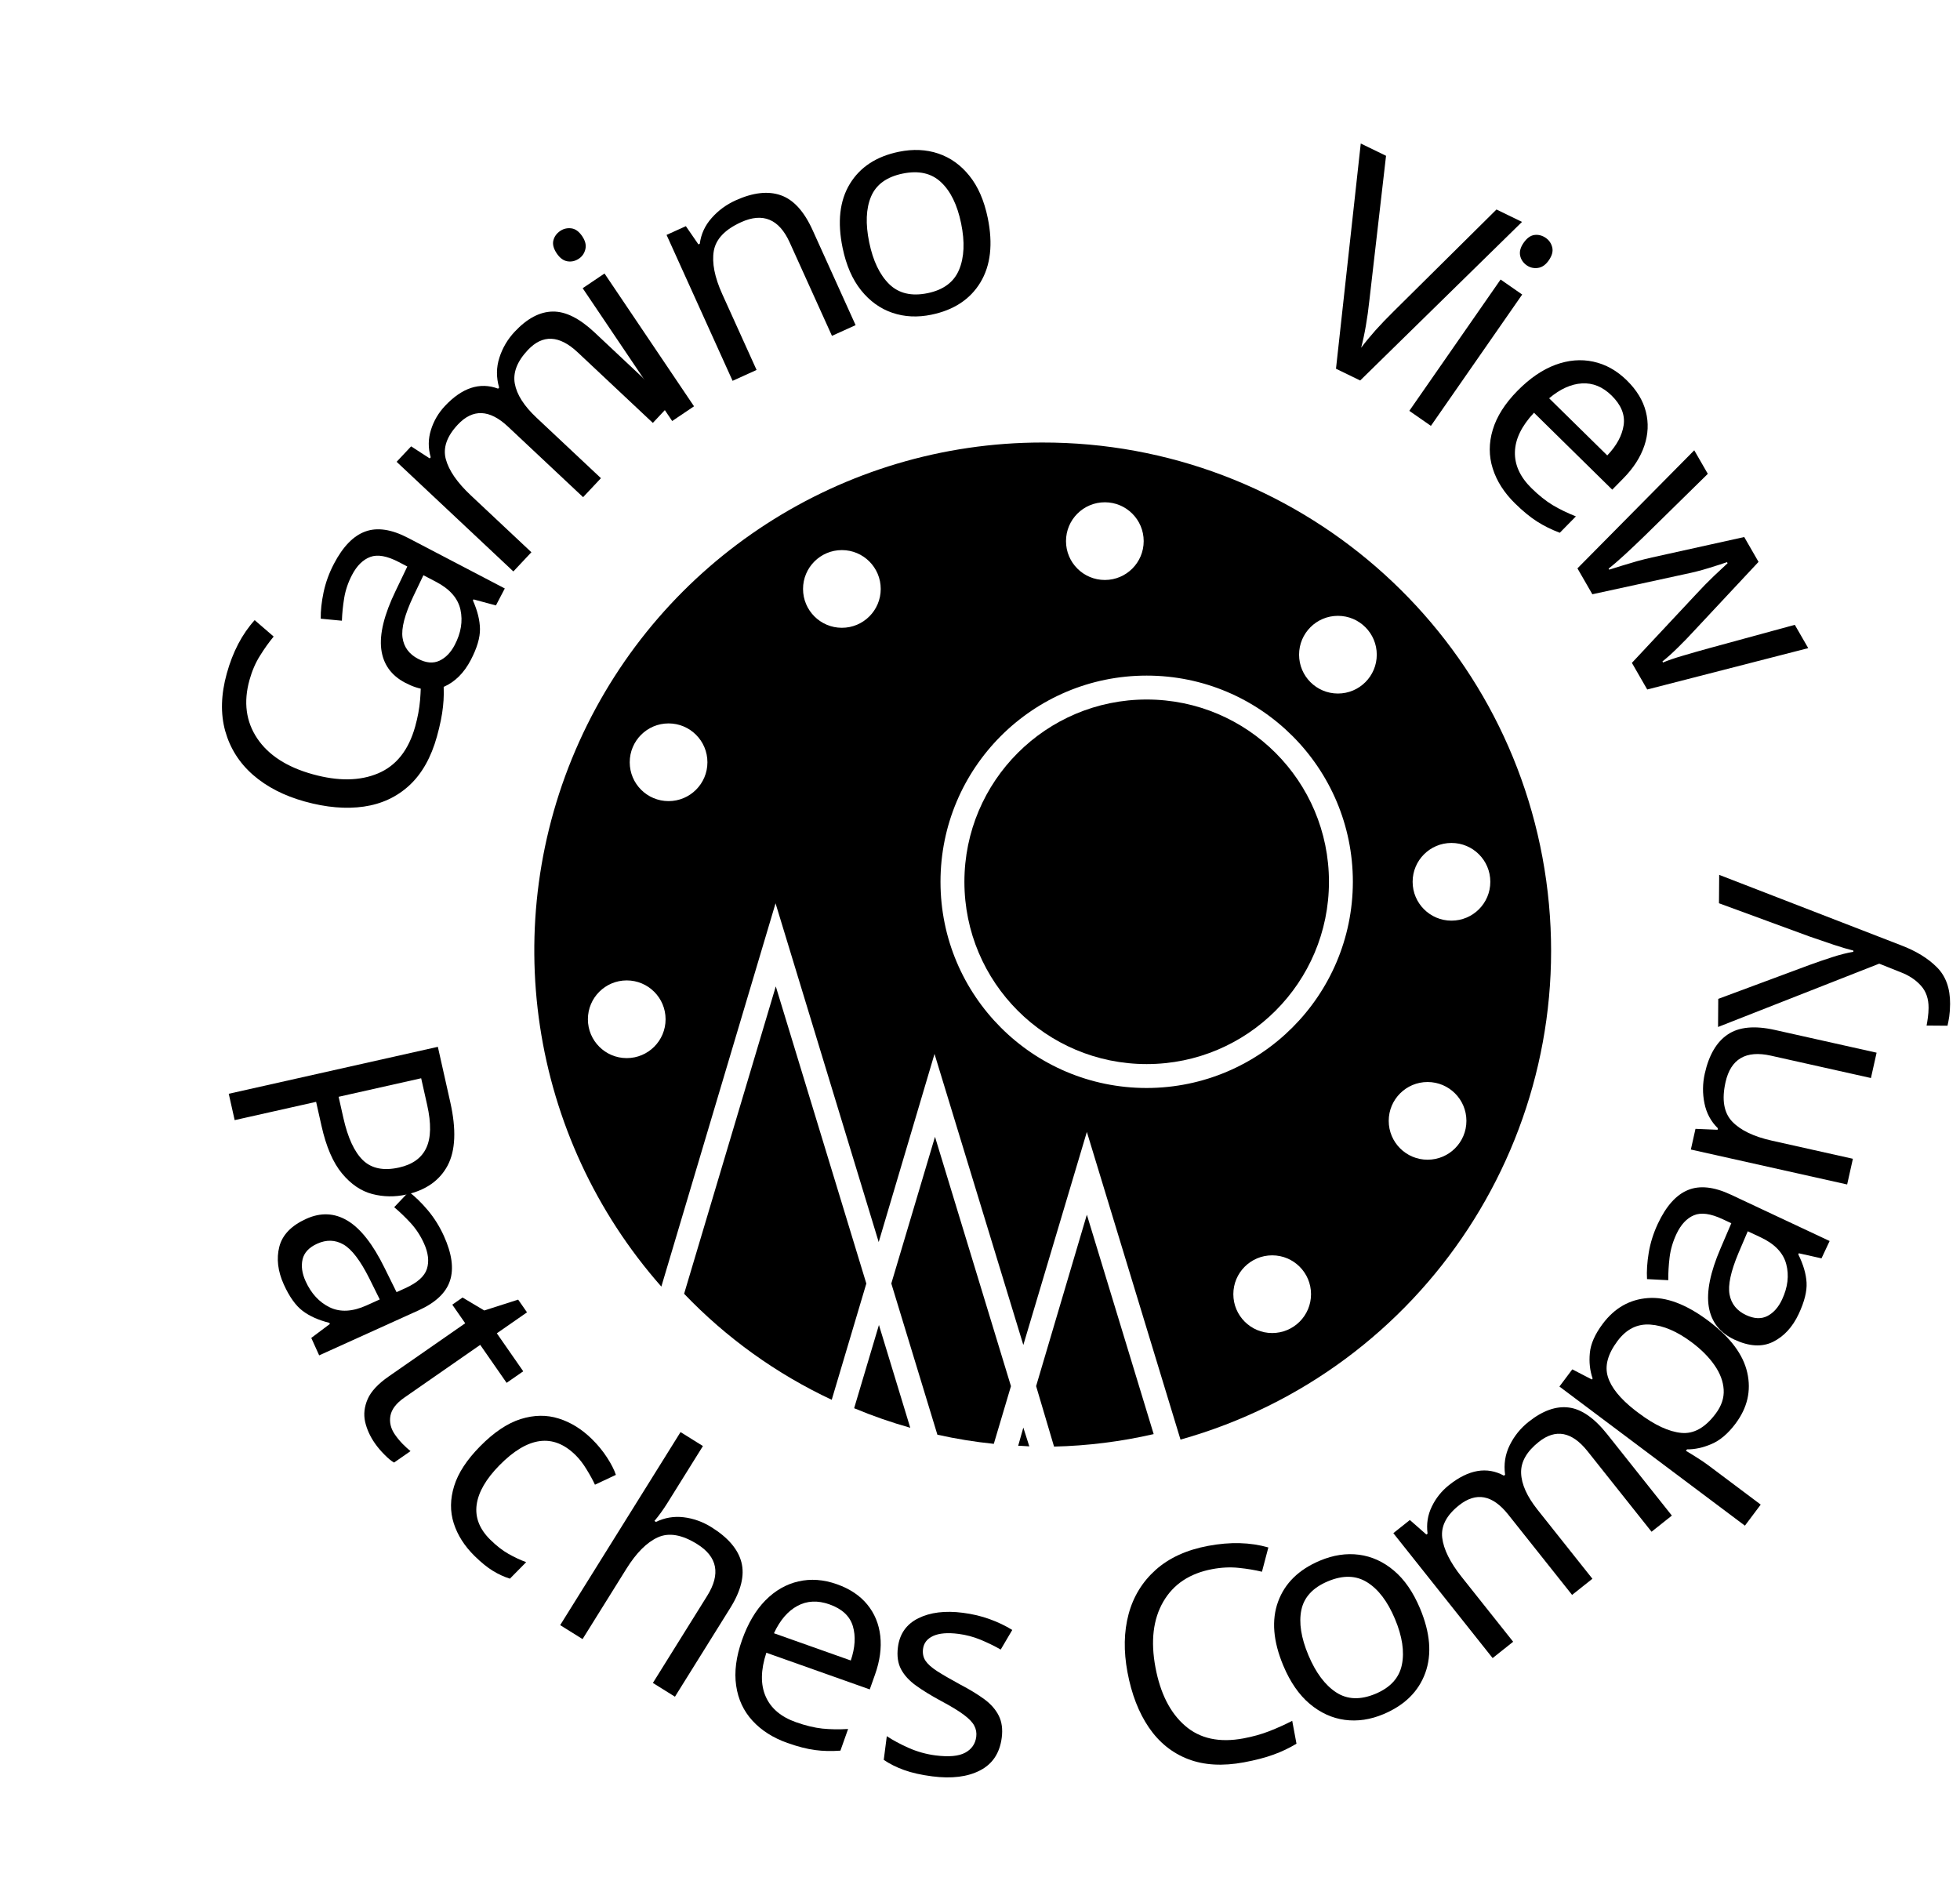
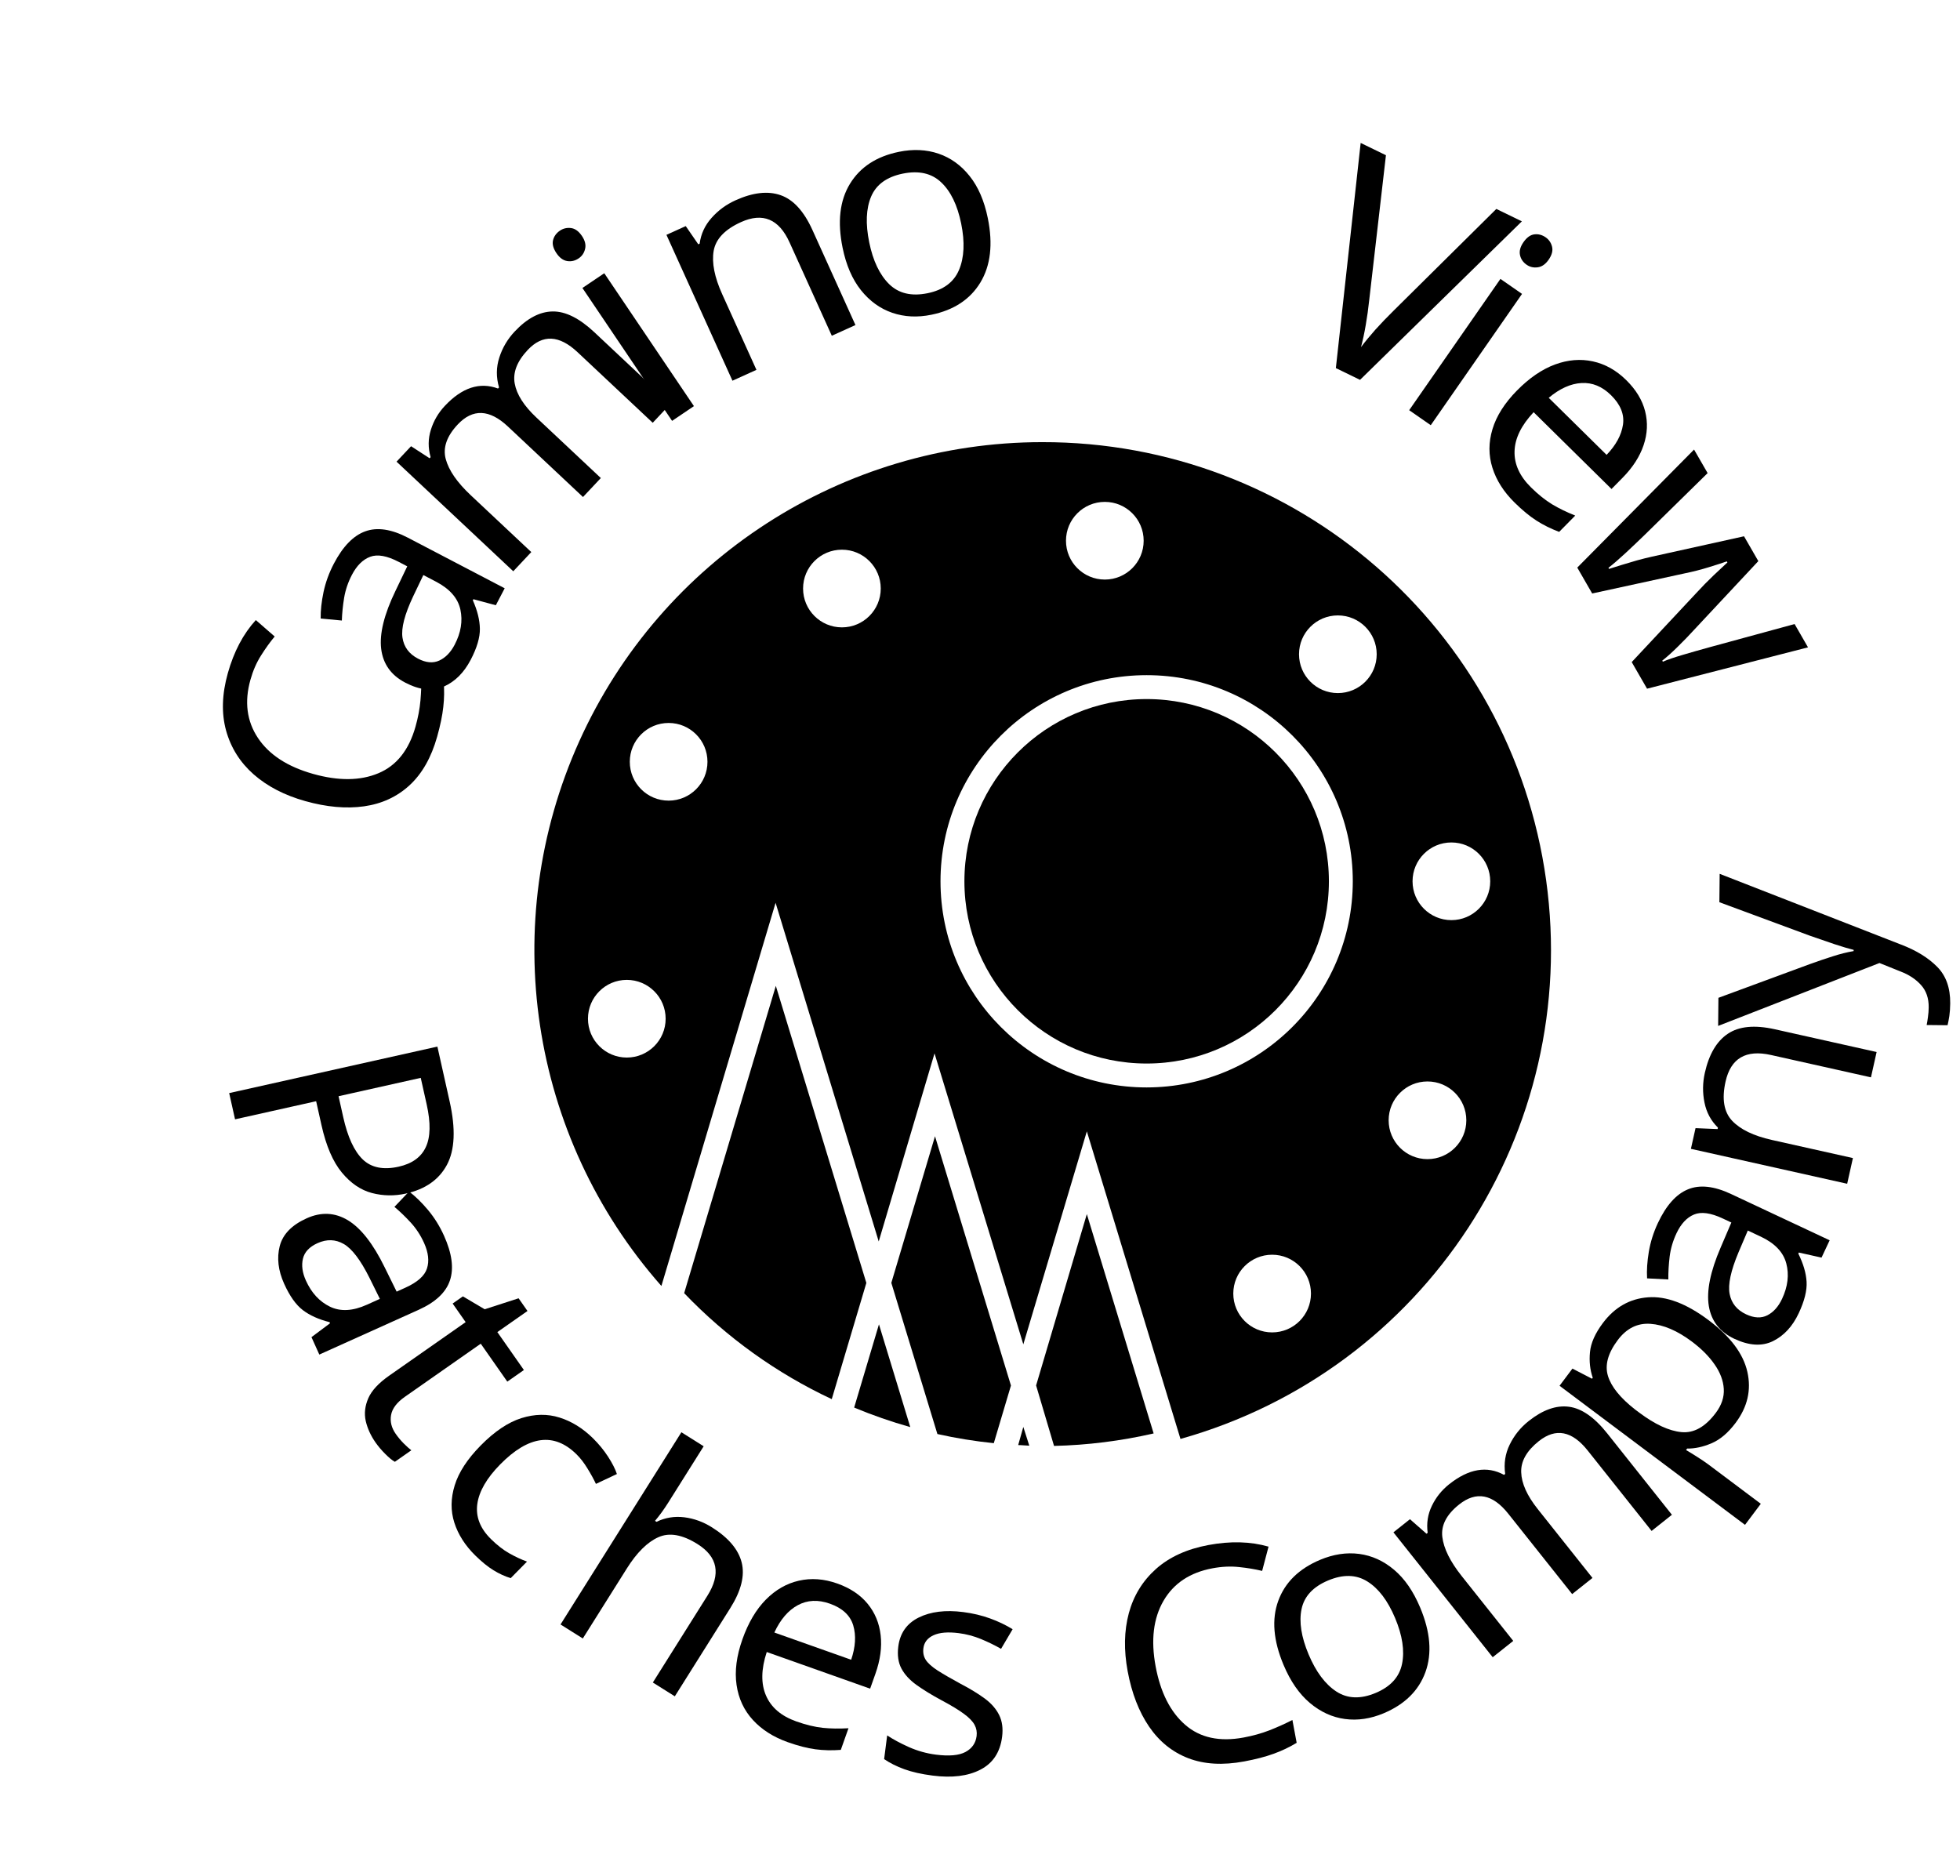
- <svg xmlns="http://www.w3.org/2000/svg" id="Capa_3" data-name="Capa 3" viewBox="0 0 327.96 314.04">
+ <svg xmlns="http://www.w3.org/2000/svg" viewBox="0 0 328.02 313.98">
  <defs>
    <style>.cls-1{font-size:50px;font-family:UnicaOne-Regular, Unica One;}</style>
  </defs>
-   <text class="cls-1" transform="translate(67.43 141.83) rotate(-74.49)">C</text>
-   <text class="cls-1" transform="translate(73.35 119.73) rotate(-62.41)">a</text>
-   <text class="cls-1" transform="translate(82.99 98.71) rotate(-46.8)">m</text>
-   <text class="cls-1" transform="translate(108.95 72.82) rotate(-33.98)">i</text>
-   <text class="cls-1" transform="translate(118.71 65.47) rotate(-24.35)">n</text>
-   <text class="cls-1" transform="translate(141.01 55.2) rotate(-11.64)">o</text>
-   <text class="cls-1" transform="translate(212.08 56.12) rotate(25.93)">V</text>
-   <text class="cls-1" transform="matrix(0.82, 0.57, -0.57, 0.82, 232.33, 66.32)">i</text>
-   <text class="cls-1" transform="translate(242.68 72.89) rotate(44.51)">e</text>
-   <text class="cls-1" transform="translate(259.96 88.27) rotate(60.05)">w</text>
-   <text class="cls-1" transform="matrix(0.22, 0.98, -0.98, 0.22, 37.21, 178.26)">P</text>
-   <text class="cls-1" transform="translate(43.51 204.91) rotate(65.65)">a</text>
-   <text class="cls-1" transform="matrix(0.57, 0.82, -0.82, 0.57, 56.03, 230.98)">t</text>
-   <text class="cls-1" transform="matrix(0.71, 0.7, -0.7, 0.71, 69.1, 249.48)">c</text>
-   <text class="cls-1" transform="matrix(0.85, 0.53, -0.53, 0.85, 90.12, 269.66)">h</text>
-   <text class="cls-1" transform="translate(117.16 285.92) rotate(19.52)">e</text>
-   <text class="cls-1" transform="translate(145.15 295.32) rotate(7.31)">s</text>
-   <text class="cls-1" transform="translate(188.94 297.94) rotate(-10.56)">C</text>
-   <text class="cls-1" transform="translate(217.42 292.18) rotate(-22.8)">o</text>
-   <text class="cls-1" transform="matrix(0.78, -0.62, 0.62, 0.78, 246.44, 280.06)">m</text>
-   <text class="cls-1" transform="matrix(0.6, -0.8, 0.8, 0.6, 279.82, 251.47)">p</text>
-   <text class="cls-1" transform="translate(295.95 229.37) rotate(-64.86)">a</text>
-   <text class="cls-1" transform="translate(308.15 202.33) rotate(-77.4)">n</text>
-   <text class="cls-1" transform="translate(314.27 172.08) rotate(-89.57)">y</text>
-   <circle cx="191.87" cy="147.54" r="30.5" />
-   <path d="M148,225.88,151,236a83.2,83.2,0,0,0,16.67-2.09l-11.18-36.71Z" transform="translate(25.37 6.04)" />
-   <path d="M140.92,235.54l2.87-9.65-12.71-41.72-7.31,24.54,7.71,25.3A81.05,81.05,0,0,0,140.92,235.54Z" transform="translate(25.37 6.04)" />
-   <path d="M145,235.86c.62,0,1.23.08,1.86.1l-1-3.14Z" transform="translate(25.37 6.04)" />
-   <path d="M89.1,210.43a82.81,82.81,0,0,0,24.7,17.74l5.79-19.45L104.44,159Z" transform="translate(25.37 6.04)" />
-   <path d="M117.55,229.58a82.22,82.22,0,0,0,9.39,3.27l-5.24-17.2Z" transform="translate(25.37 6.04)" />
-   <path d="M149,68A85,85,0,0,0,85.29,209.23L104.4,145.1l17.26,56.68L131,170.3,145.86,219l10.63-35.65,15.67,51.48A85,85,0,0,0,149,68ZM79.5,171a6.5,6.5,0,1,1,6.5-6.5A6.5,6.5,0,0,1,79.5,171Zm7-43a6.5,6.5,0,1,1,6.5-6.5A6.5,6.5,0,0,1,86.5,128Zm29-29a6.5,6.5,0,1,1,6.5-6.5A6.5,6.5,0,0,1,115.5,99Zm44-21a6.5,6.5,0,1,1-6.5,6.5A6.5,6.5,0,0,1,159.5,78Zm28,139a6.5,6.5,0,1,1,6.5-6.5A6.5,6.5,0,0,1,187.5,217Zm-21-41A34.5,34.5,0,1,1,201,141.5,34.54,34.54,0,0,1,166.5,176Zm32-66a6.5,6.5,0,1,1,6.5-6.5A6.5,6.5,0,0,1,198.5,110Zm15,78a6.5,6.5,0,1,1,6.5-6.5A6.5,6.5,0,0,1,213.5,188Zm4-40a6.5,6.5,0,1,1,6.5-6.5A6.5,6.5,0,0,1,217.5,148Z" transform="translate(25.37 6.04)" />
+   <g id="Capa_3" data-name="Capa 3">
+     <circle cx="191.9" cy="147.5" r="30.5" />
+     <path d="M148,225.88,151,236a83.2,83.2,0,0,0,16.67-2.09l-11.18-36.71Z" transform="translate(25.4 6)" />
+     <path d="M140.92,235.54l2.87-9.65-12.71-41.72-7.31,24.54,7.71,25.3A81.05,81.05,0,0,0,140.92,235.54Z" transform="translate(25.4 6)" />
+     <path d="M145,235.86c.62,0,1.23.08,1.86.1l-1-3.14Z" transform="translate(25.4 6)" />
+     <path d="M89.1,210.43a82.81,82.81,0,0,0,24.7,17.74l5.79-19.45L104.44,159Z" transform="translate(25.4 6)" />
+     <path d="M117.55,229.58a82.22,82.22,0,0,0,9.39,3.27l-5.24-17.2Z" transform="translate(25.4 6)" />
+     <path d="M149,68A85,85,0,0,0,85.29,209.23L104.4,145.1l17.26,56.68L131,170.3,145.86,219l10.63-35.65,15.67,51.48A85,85,0,0,0,149,68ZM79.5,171a6.5,6.5,0,1,1,6.5-6.5A6.5,6.5,0,0,1,79.5,171Zm7-43a6.5,6.5,0,1,1,6.5-6.5A6.5,6.5,0,0,1,86.5,128Zm29-29a6.5,6.5,0,1,1,6.5-6.5A6.5,6.5,0,0,1,115.5,99Zm44-21a6.5,6.5,0,1,1-6.5,6.5A6.5,6.5,0,0,1,159.5,78Zm28,139a6.5,6.5,0,1,1,6.5-6.5A6.5,6.5,0,0,1,187.5,217Zm-21-41A34.5,34.5,0,1,1,201,141.5,34.54,34.54,0,0,1,166.5,176Zm32-66a6.5,6.5,0,1,1,6.5-6.5A6.5,6.5,0,0,1,198.5,110Zm15,78a6.5,6.5,0,1,1,6.5-6.5A6.5,6.5,0,0,1,213.5,188Zm4-40a6.5,6.5,0,1,1,6.5-6.5A6.5,6.5,0,0,1,217.5,148Z" transform="translate(25.4 6)" />
+   </g>
+   <g id="Capa_4" data-name="Capa 4">
+     <text class="cls-1" transform="translate(212.1 56.03) rotate(25.94)">V</text>
+     <text class="cls-1" transform="matrix(0.82, 0.57, -0.57, 0.82, 232.35, 66.23)">i</text>
+     <text class="cls-1" transform="matrix(0.71, 0.7, -0.7, 0.71, 242.7, 72.79)">e</text>
+     <text class="cls-1" transform="translate(259.98 88.17) rotate(60.05)">w</text>
+     <text class="cls-1" transform="translate(189.01 297.88) rotate(-10.56)">C</text>
+     <text class="cls-1" transform="translate(217.49 292.12) rotate(-22.8)">o</text>
+     <text class="cls-1" transform="matrix(0.78, -0.62, 0.62, 0.78, 246.5, 280)">m</text>
+     <text class="cls-1" transform="matrix(0.6, -0.8, 0.8, 0.6, 279.89, 251.41)">p</text>
+     <text class="cls-1" transform="translate(296.01 229.31) rotate(-64.86)">a</text>
+     <text class="cls-1" transform="translate(308.21 202.27) rotate(-77.4)">n</text>
+     <text class="cls-1" transform="matrix(0.01, -1, 1, 0.01, 314.34, 172.02)">y</text>
+     <text class="cls-1" transform="translate(37.3 178.22) rotate(77.41)">P</text>
+     <text class="cls-1" transform="matrix(0.41, 0.91, -0.91, 0.41, 43.6, 204.87)">a</text>
+     <text class="cls-1" transform="translate(56.12 230.94) rotate(55.01)">t</text>
+     <text class="cls-1" transform="translate(69.19 249.44) rotate(44.56)">c</text>
+     <text class="cls-1" transform="translate(90.21 269.62) rotate(32.16)">h</text>
+     <text class="cls-1" transform="translate(117.25 285.88) rotate(19.52)">e</text>
+     <text class="cls-1" transform="translate(145.24 295.28) rotate(7.31)">s</text>
+     <text class="cls-1" transform="matrix(0.27, -0.96, 0.96, 0.27, 67.43, 141.83)">C</text>
+     <text class="cls-1" transform="translate(73.35 119.73) rotate(-62.41)">a</text>
+     <text class="cls-1" transform="translate(82.99 98.71) rotate(-46.8)">m</text>
+     <text class="cls-1" transform="matrix(0.83, -0.56, 0.56, 0.83, 108.95, 72.82)">i</text>
+     <text class="cls-1" transform="translate(118.71 65.47) rotate(-24.35)">n</text>
+     <text class="cls-1" transform="matrix(0.98, -0.2, 0.2, 0.98, 141.01, 55.2)">o</text>
+   </g>
</svg>
